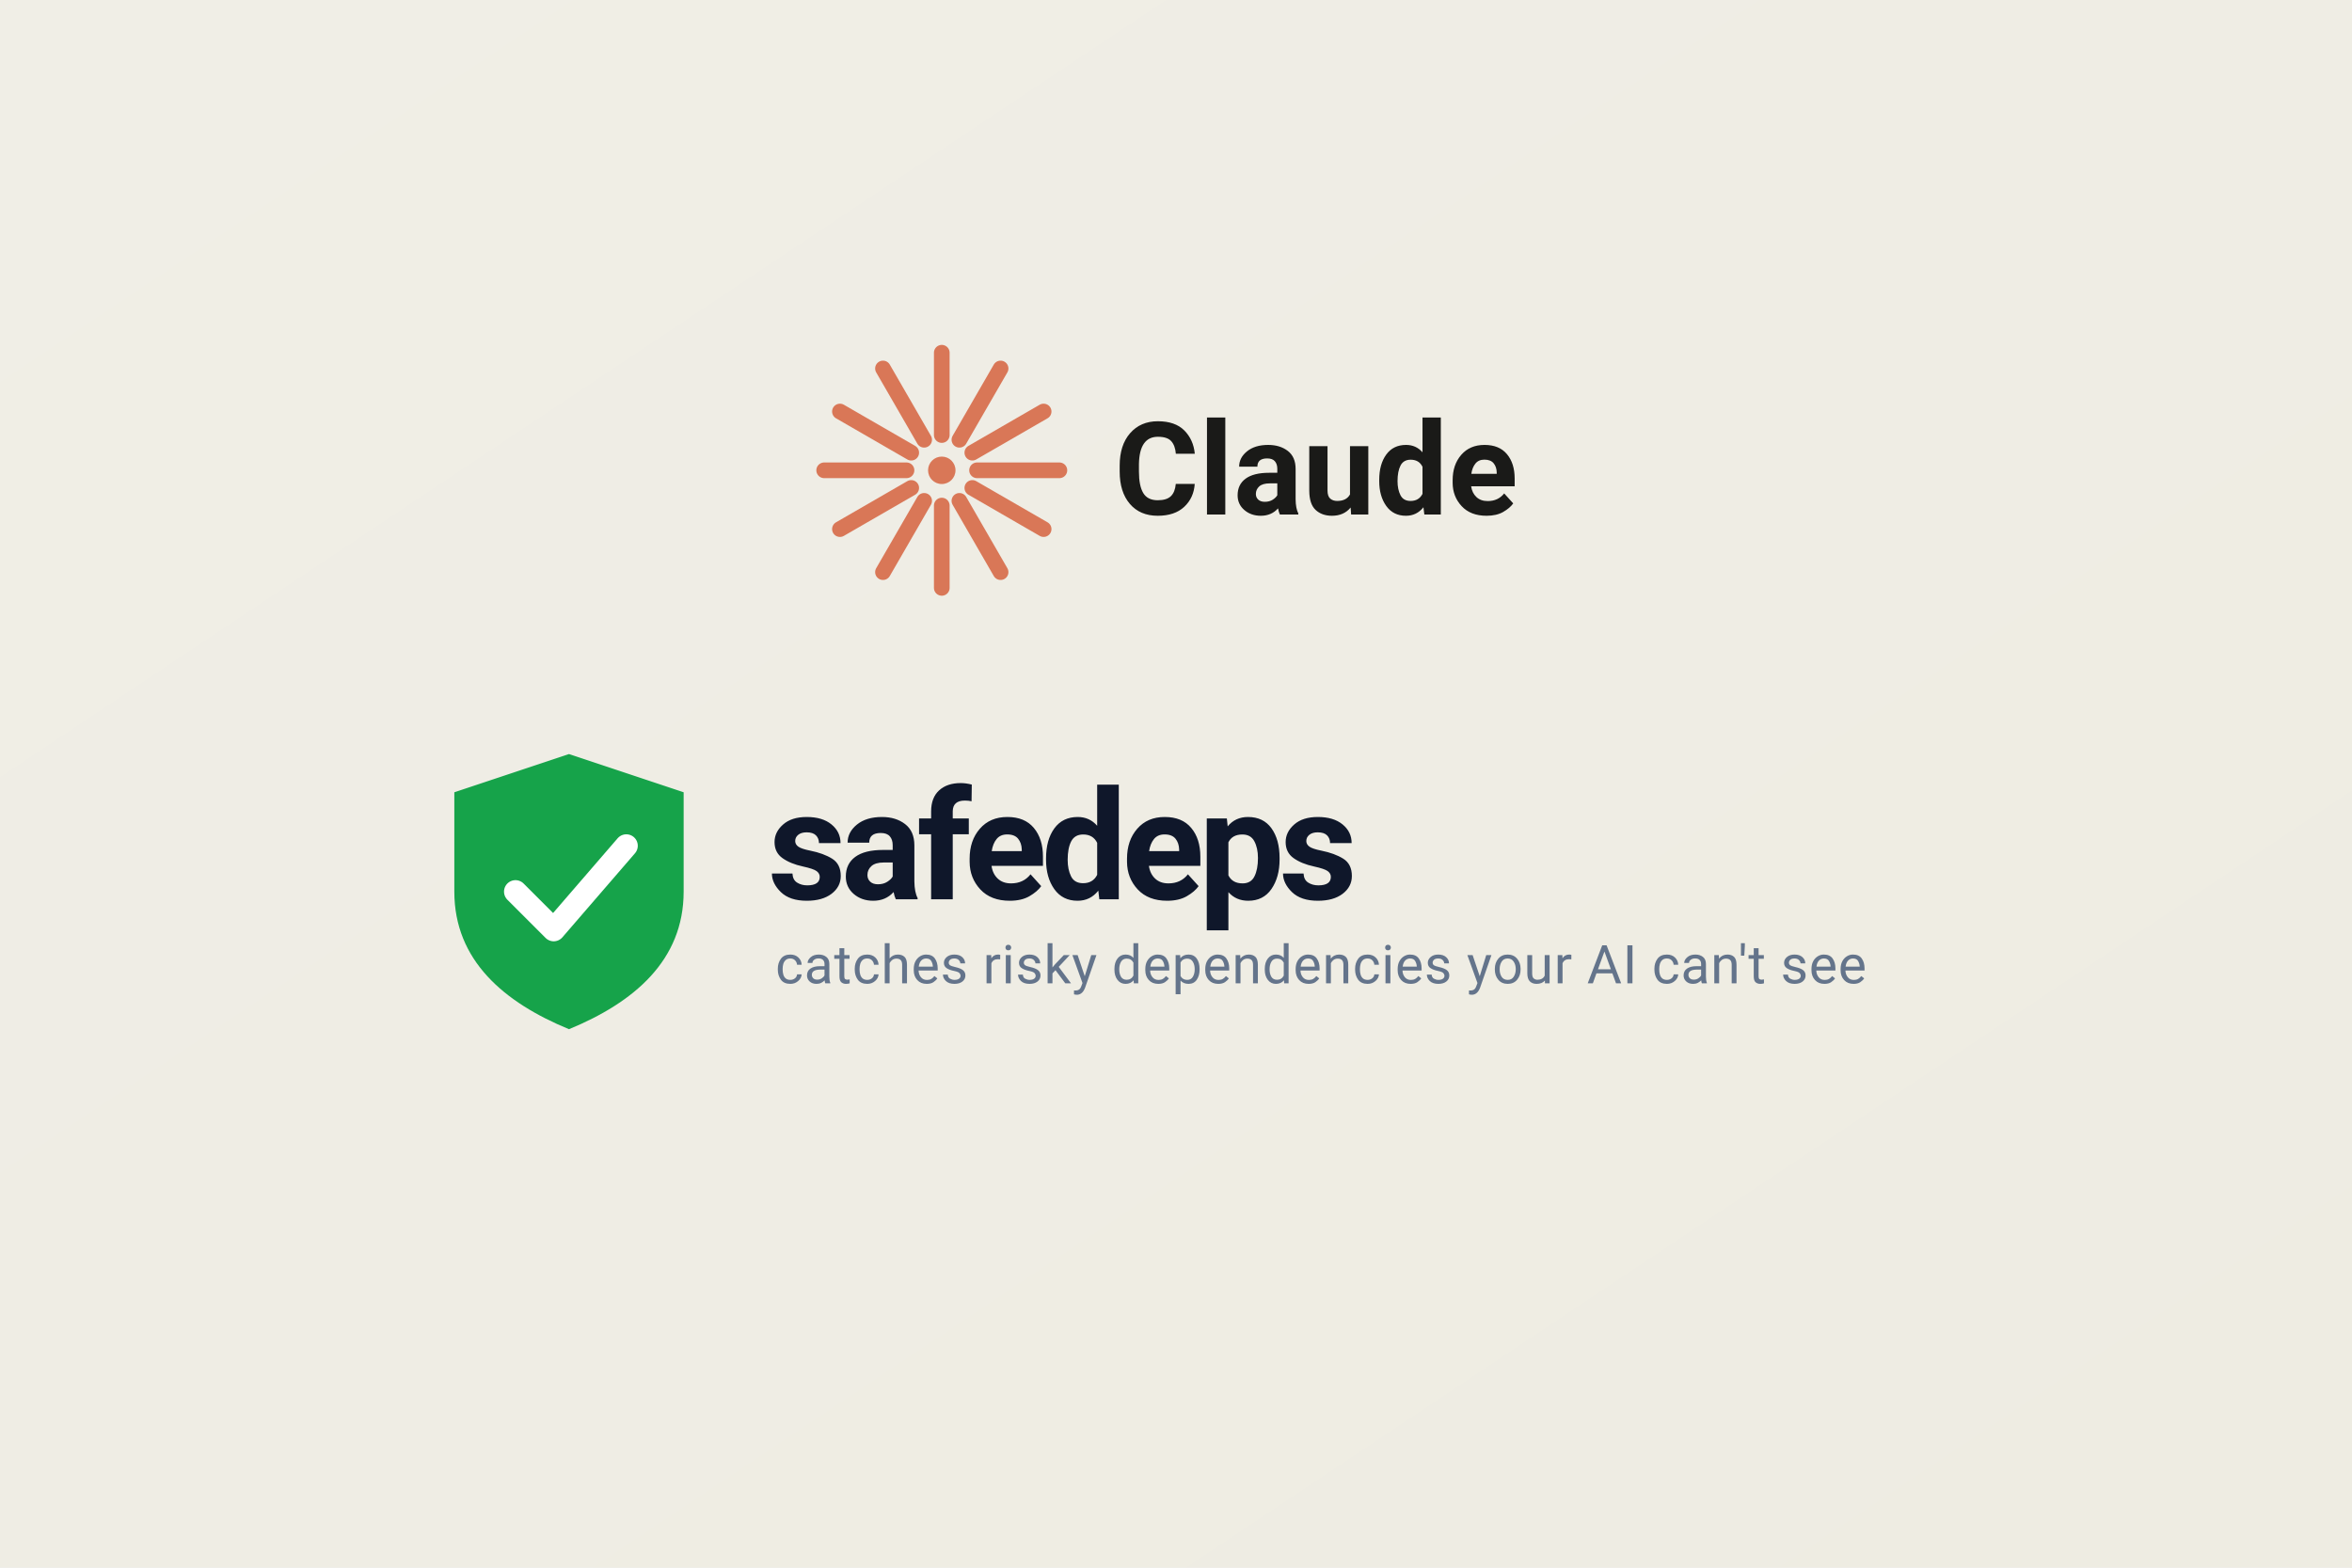
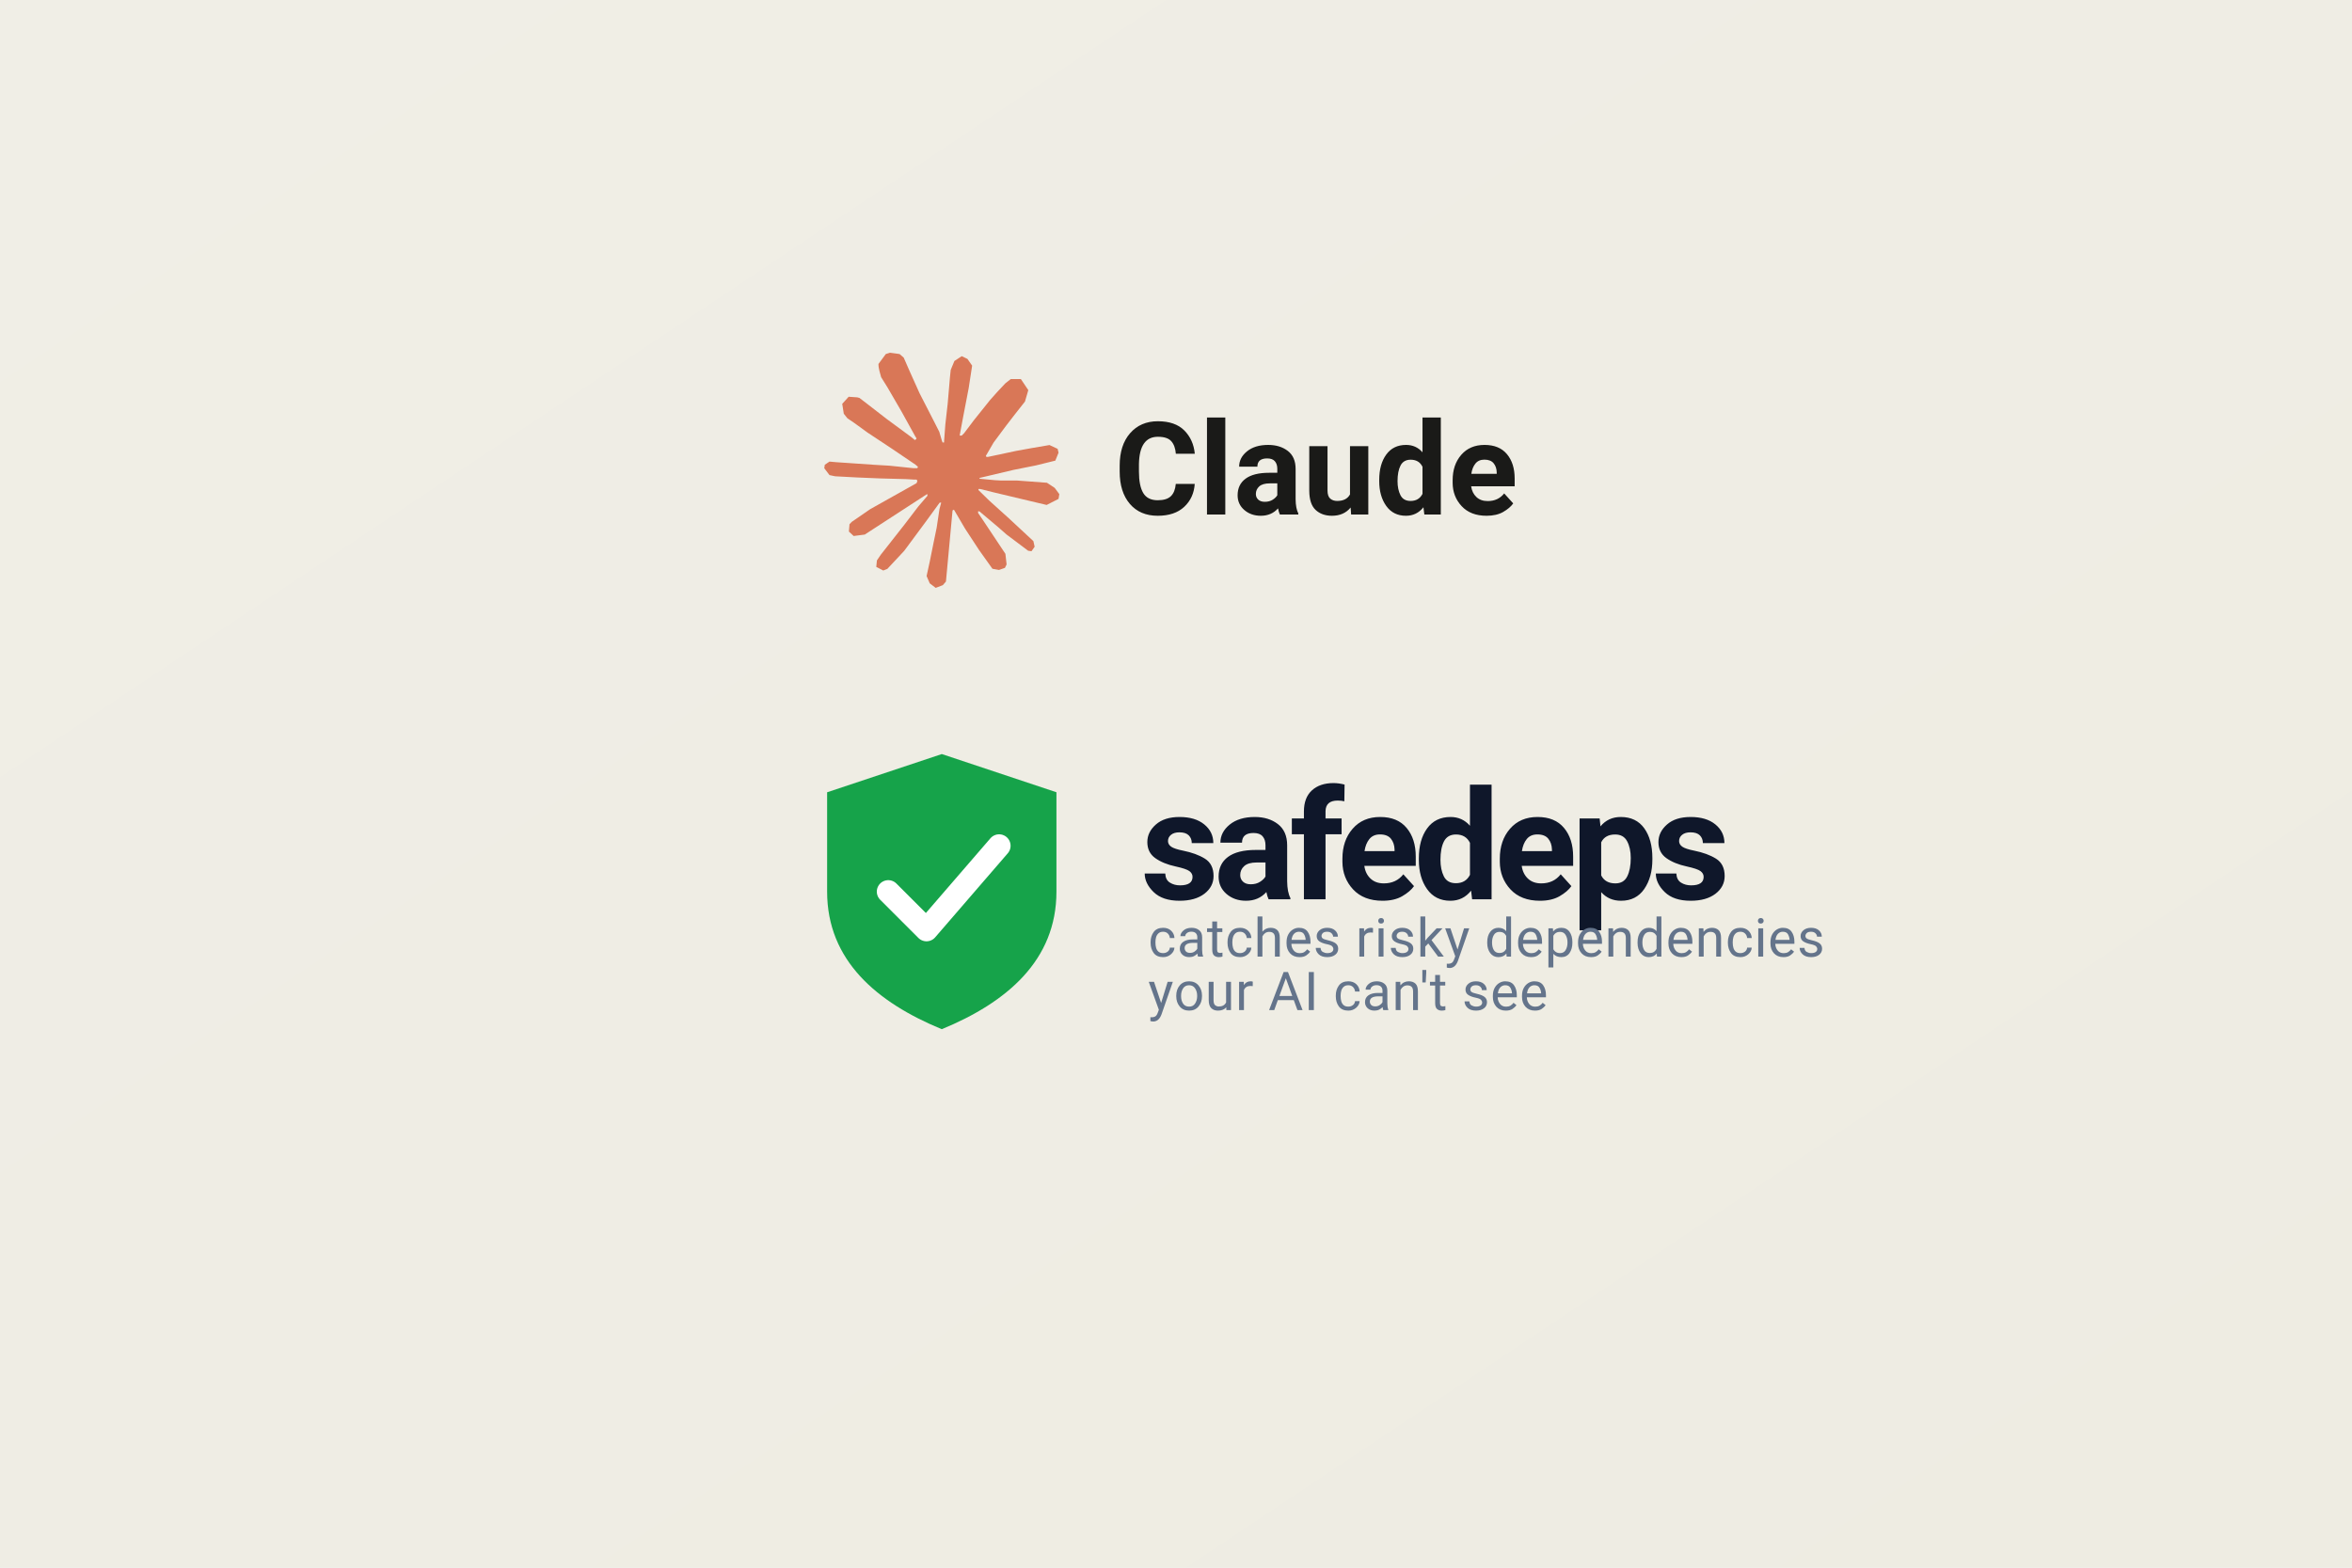
<svg xmlns="http://www.w3.org/2000/svg" viewBox="0 0 1200 800" width="1200" height="800">
  <defs>
    <linearGradient id="bg" x1="0" y1="0" x2="1" y2="1">
      <stop offset="0%" stop-color="#F0EEE6" />
      <stop offset="100%" stop-color="#EEECE2" />
    </linearGradient>
  </defs>
  <rect x="0" y="0" width="1200" height="800" fill="url(#bg)" />
  <g transform="translate(480.5,240)">
-     <g stroke="#D97757" stroke-width="8" stroke-linecap="round">
-       <line x1="0.0" y1="-18.0" x2="0.0" y2="-60.0" />
-       <line x1="9.0" y1="-15.59" x2="30.0" y2="-51.96" />
-       <line x1="15.59" y1="-9.0" x2="51.96" y2="-30.0" />
-       <line x1="18.0" y1="0.0" x2="60.0" y2="0.0" />
-       <line x1="15.59" y1="9.0" x2="51.96" y2="30.0" />
-       <line x1="9.0" y1="15.59" x2="30.0" y2="51.96" />
-       <line x1="0.0" y1="18.0" x2="0.0" y2="60.0" />
-       <line x1="-9.0" y1="15.59" x2="-30.0" y2="51.96" />
-       <line x1="-15.59" y1="9.0" x2="-51.96" y2="30.0" />
-       <line x1="-18.0" y1="0.0" x2="-60.0" y2="0.0" />
-       <line x1="-15.59" y1="-9.0" x2="-51.96" y2="-30.0" />
-       <line x1="-9.0" y1="-15.59" x2="-30.0" y2="-51.96" />
+     <g transform="translate(-60,-60) scale(5)">
+       <path fill="#D97757" d="m4.714 15.956 4.717-2.647.079-.231-.079-.128h-.231l-.789-.049-2.696-.073-2.337-.097-2.265-.121-.571-.121-.534-.704.055-.352.48-.322.686.061 1.518.103 2.277.158 1.651.097 2.447.255h.389l.055-.158-.134-.097-.103-.097L6.973 9.836l-2.55-1.688-1.336-.971-.723-.492-.364-.461-.158-1.008.656-.723.88.061.225.061.892.686 1.906 1.475 2.489 1.834.364.303.146-.103.018-.073-.164-.273-1.354-2.447-1.445-2.489-.643-1.032-.17-.619c-.061-.255-.103-.467-.103-.729L6.287.134 6.7 0l.996.134.419.364.619 1.415 1.002 2.228 1.554 3.03.455.898.243.832.091.255h.158v-.146l.128-1.706.237-2.095.231-2.696.079-.759.376-.911.747-.492.583.279.48.686-.067.443-.285 1.852-.559 2.902-.364 1.943h.212l.243-.243.984-1.305 1.651-2.064.729-.82.85-.905.546-.431h1.032l.759 1.129-.34 1.166-1.062 1.348-.88 1.141-1.263 1.7-.789 1.36.073.109.188-.018 2.853-.607 1.542-.279 1.84-.316.832.389.091.395-.328.807-1.967.486-2.307.461-3.436.814-.043.03.049.061 1.548.146.662.036h1.621l3.018.225.789.522.474.638-.079.486-1.214.619-1.639-.389-3.825-.911-1.311-.328h-.182v.109l1.093 1.069 2.003 1.809 2.507 2.331.128.577-.322.455-.34-.049-2.204-1.657-.85-.747-1.925-1.621h-.128v.17l.443.65 2.344 3.521.121 1.081-.17.352-.607.212-.668-.121-1.372-1.925L14.38 17.959l-1.141-1.943-.14.079-.674 7.255-.316.37-.729.279-.607-.461-.322-.747.322-1.475.389-1.925.316-1.53.285-1.9.17-.631-.012-.043-.14.018-1.433 1.967-2.18 2.945-1.724 1.846-.413.164-.716-.37.067-.662.401-.589 2.386-3.036 1.439-1.882.929-1.087-.006-.158h-.055l-6.338 4.116-1.129.146-.486-.455.061-.747.231-.243 1.906-1.311Z" />
    </g>
-     <circle cx="0" cy="0" r="7" fill="#D97757" />
    <text x="88" y="0" dominant-baseline="central" font-family="-apple-system, BlinkMacSystemFont, 'Segoe UI', Roboto, sans-serif" font-size="66" font-weight="600" fill="#1A1A18">Claude</text>
  </g>
-   <g transform="translate(196.7,357.5) scale(1.95)">
+   <g transform="translate(386.9,357.5) scale(1.95)">
    <path d="M48 14 L78 24 V50 C78 68 65 79 48 86 C31 79 18 68 18 50 V24 Z" fill="#16a34a" />
    <path d="M34 50 L44 60 L63 38" fill="none" stroke="#ffffff" stroke-width="6" stroke-linecap="round" stroke-linejoin="round" />
    <text x="100" y="52" font-family="-apple-system, BlinkMacSystemFont, 'Segoe UI', Roboto, sans-serif" font-size="40" font-weight="700" letter-spacing="-1.5" fill="#0f172a">safedeps</text>
-     <text x="102" y="74" font-family="-apple-system, BlinkMacSystemFont, 'Segoe UI', Roboto, sans-serif" font-size="14" font-weight="400" letter-spacing="0.2" fill="#64748b">catches risky dependencies your AI can't see</text>
+     <text x="102" y="67" font-family="-apple-system, BlinkMacSystemFont, 'Segoe UI', Roboto, sans-serif" font-size="14" font-weight="400" letter-spacing="0.2" fill="#64748b">catches risky dependencies</text>
+     <text x="102" y="81" font-family="-apple-system, BlinkMacSystemFont, 'Segoe UI', Roboto, sans-serif" font-size="14" font-weight="400" letter-spacing="0.2" fill="#64748b">your AI can't see</text>
  </g>
</svg>
